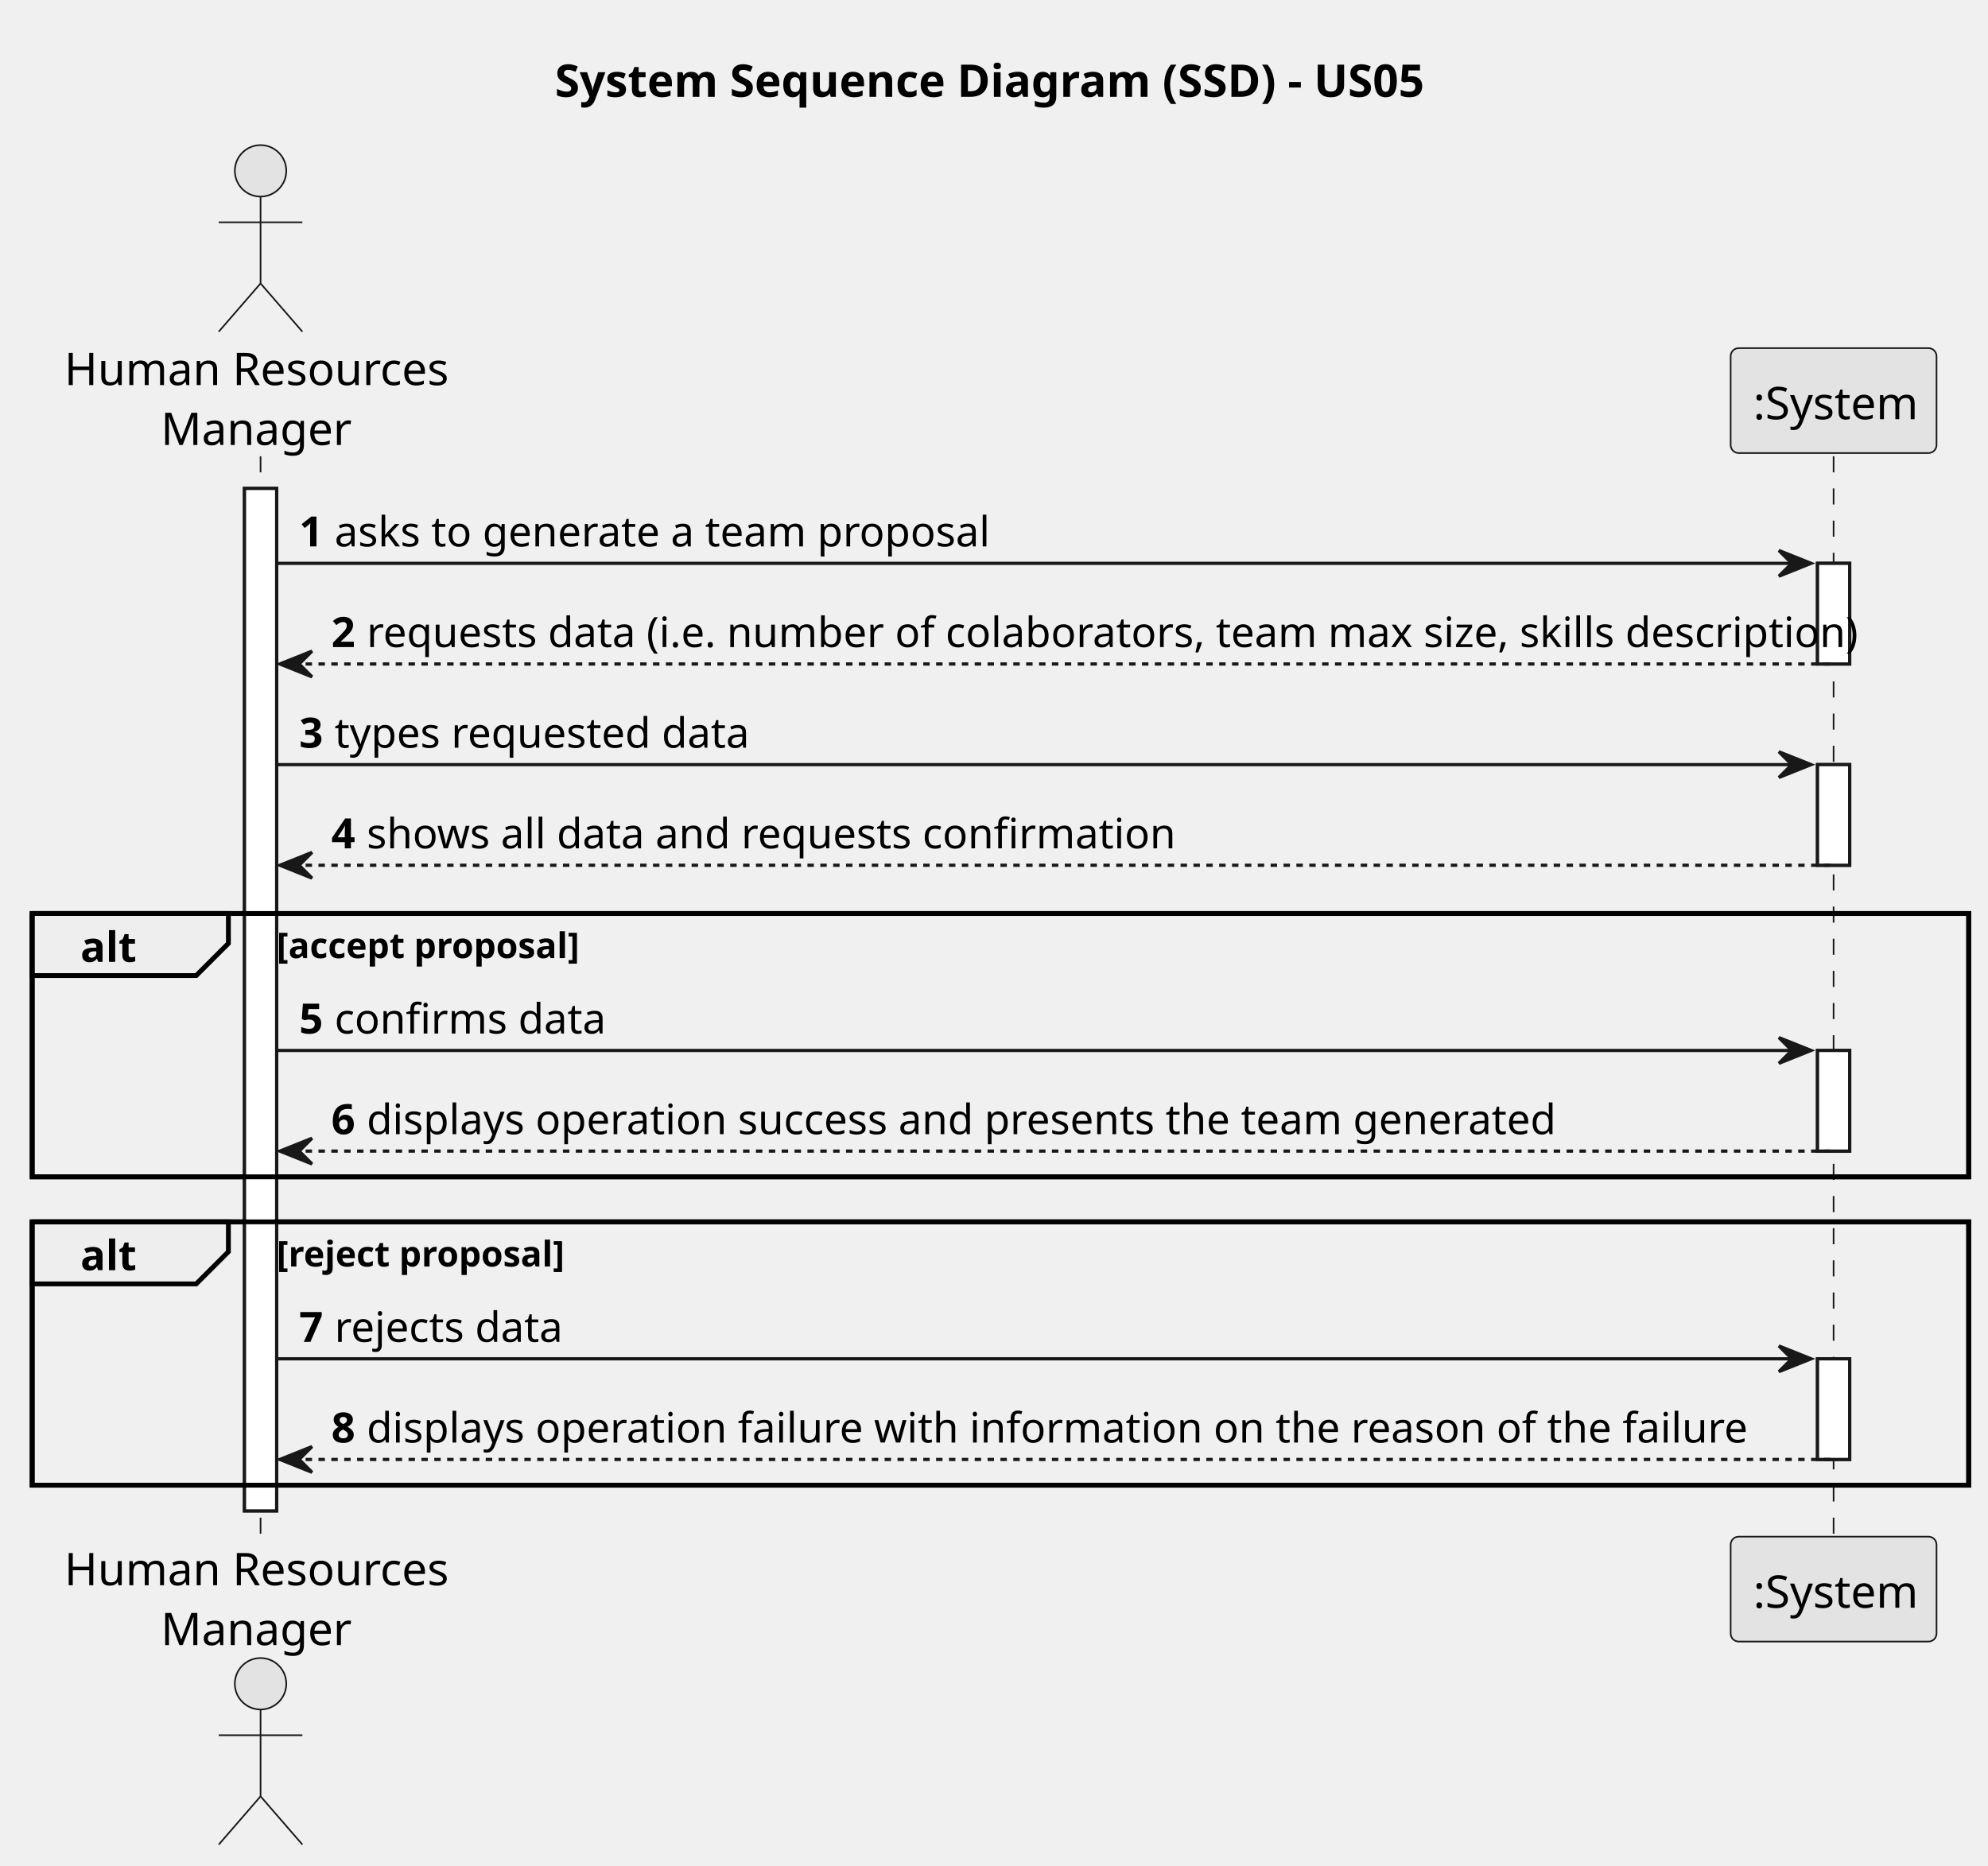
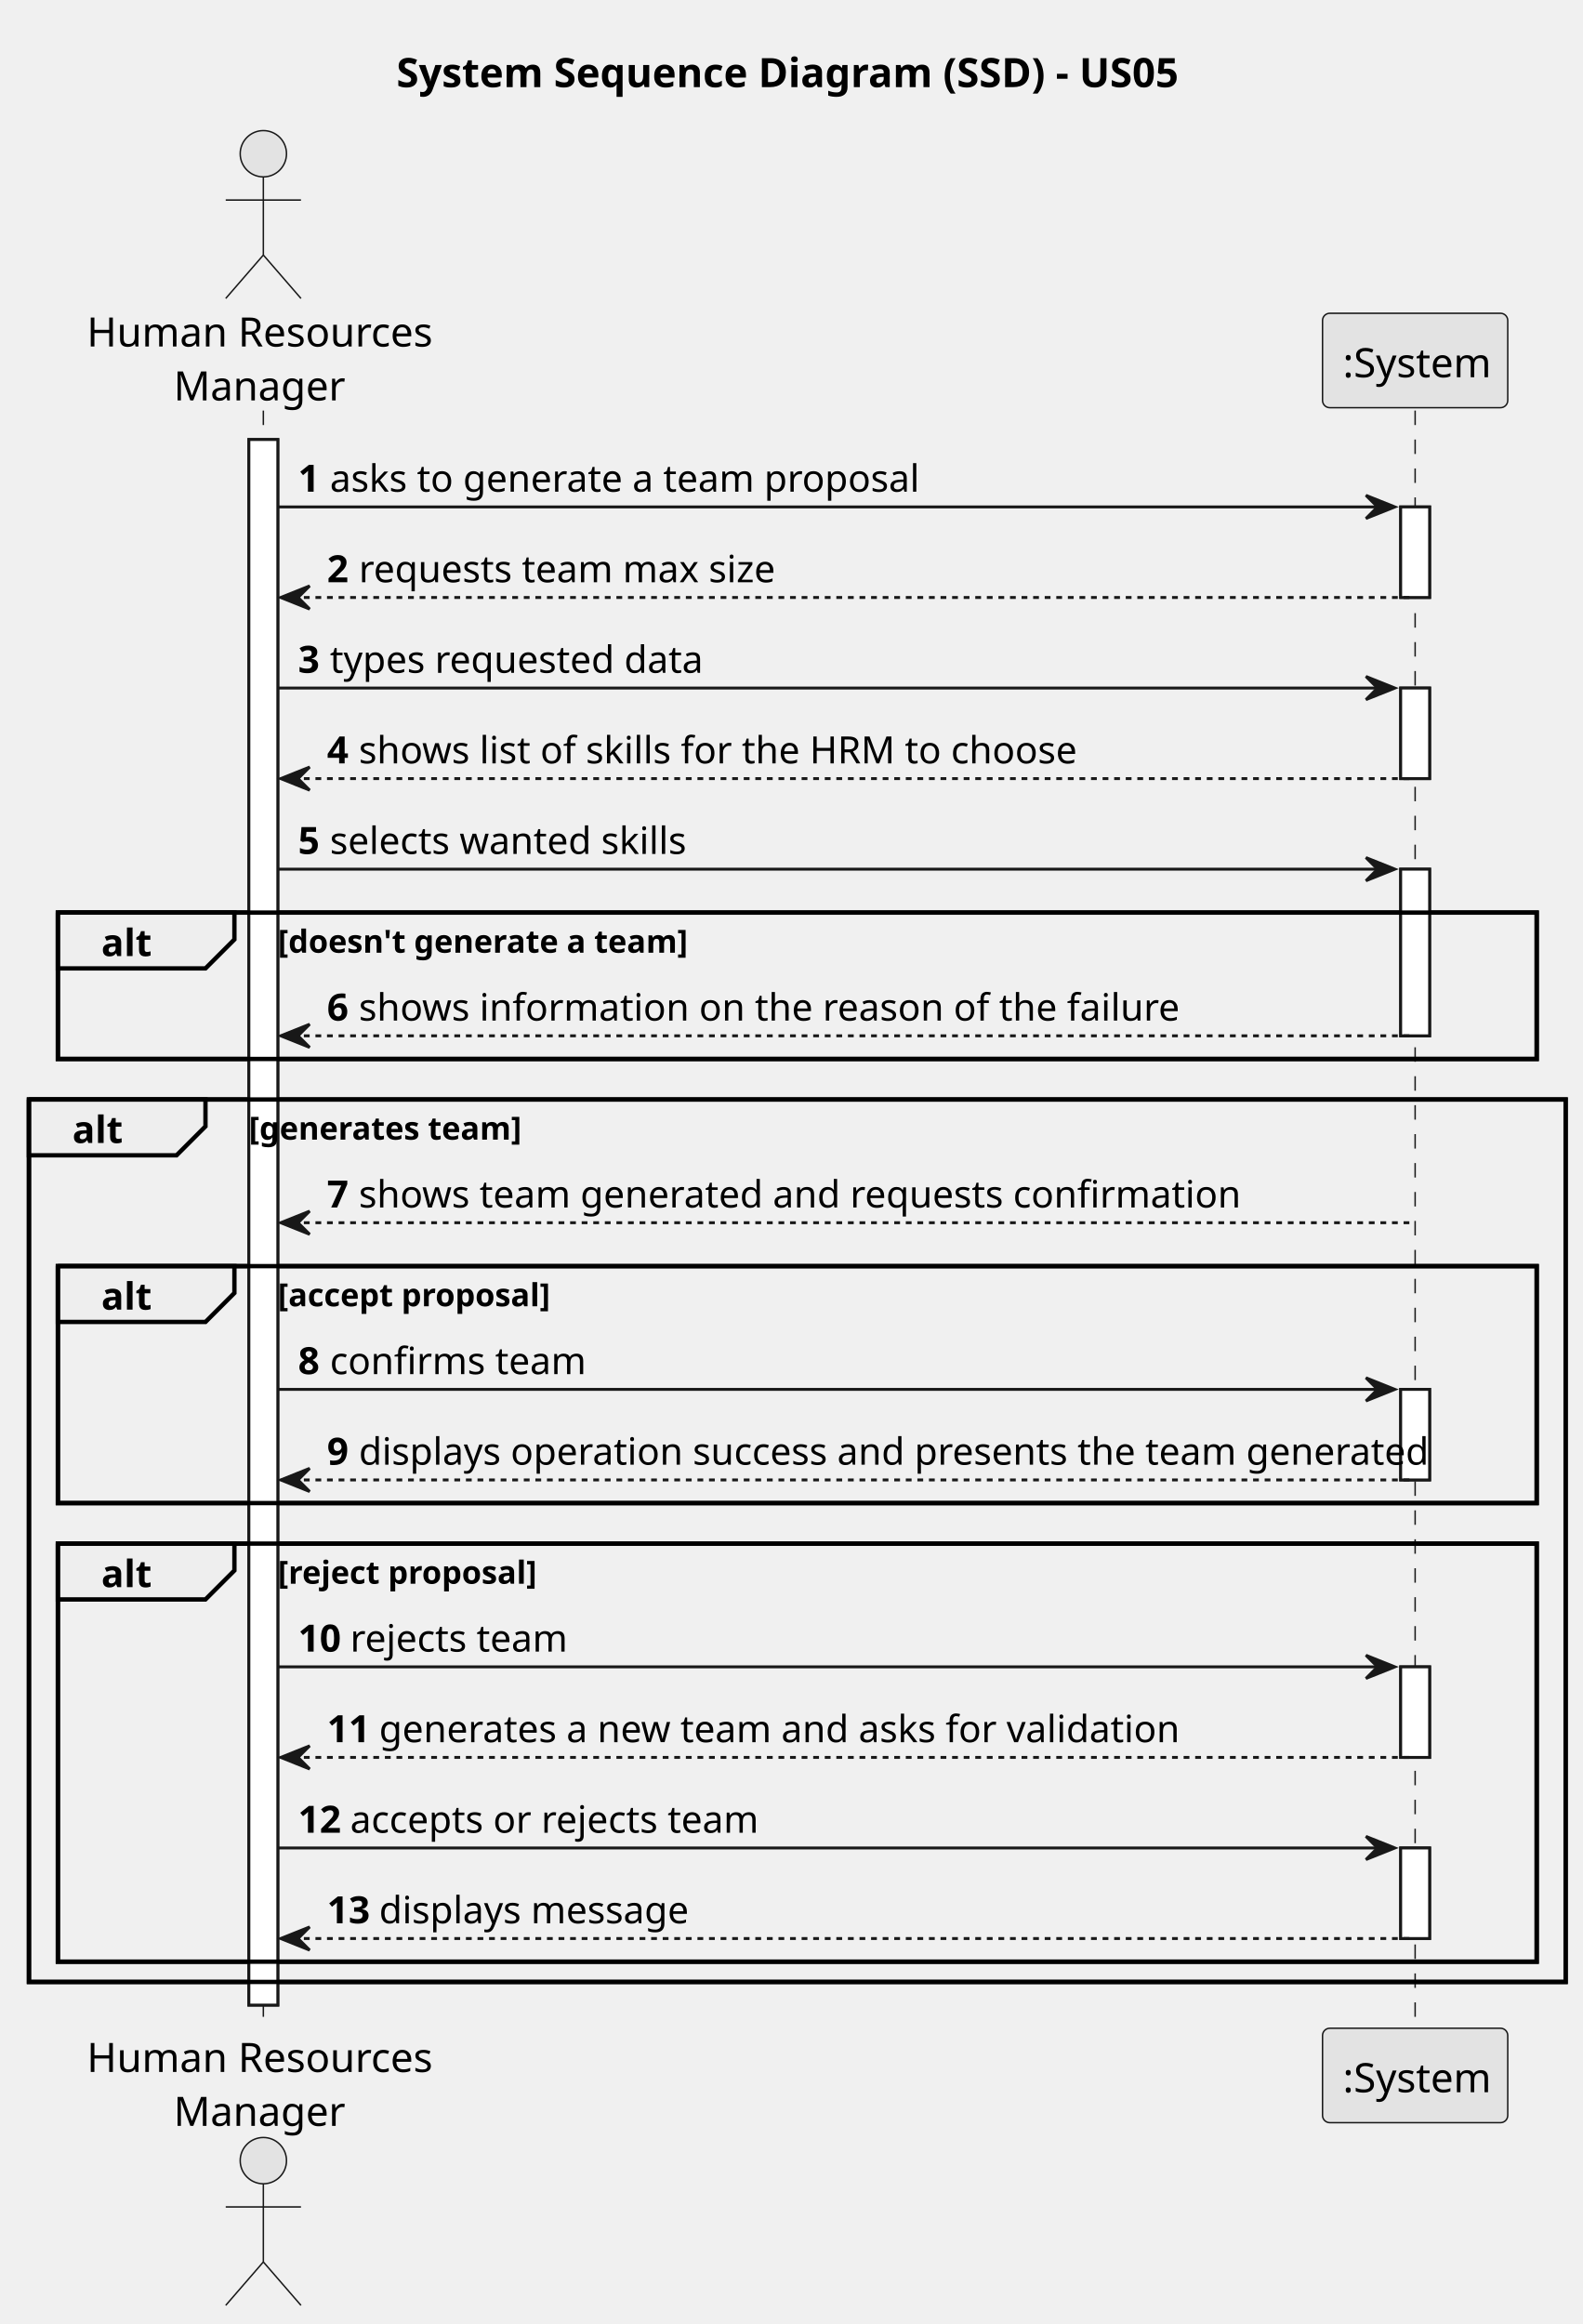
- <svg xmlns="http://www.w3.org/2000/svg" contentStyleType="text/css" height="580px" preserveAspectRatio="none" style="width:618px;height:580px;background:#FFFFFF;" version="1.1" viewBox="0 0 618 580" width="618px" zoomAndPan="magnify">
+ <svg xmlns="http://www.w3.org/2000/svg" contentStyleType="text/css" height="803px" preserveAspectRatio="none" style="width:547px;height:803px;background:#FFFFFF;" version="1.1" viewBox="0 0 547 803" width="547px" zoomAndPan="magnify">
  <defs />
  <g>
-     <text fill="#000000" font-family="sans-serif" font-size="14" font-weight="bold" lengthAdjust="spacing" textLength="276" x="172.5" y="30.107">System Sequence Diagram (SSD) - US05</text>
-     <rect fill="#FFFFFF" height="317.91" style="stroke:#181818;stroke-width:1.0;" width="10" x="76" y="151.863" />
-     <rect fill="#FFFFFF" height="31.291" style="stroke:#181818;stroke-width:1.0;" width="10" x="565" y="175.154" />
-     <rect fill="#FFFFFF" height="31.291" style="stroke:#181818;stroke-width:1.0;" width="10" x="565" y="237.736" />
-     <rect fill="#FFFFFF" height="31.291" style="stroke:#181818;stroke-width:1.0;" width="10" x="565" y="326.609" />
-     <rect fill="#FFFFFF" height="31.291" style="stroke:#181818;stroke-width:1.0;" width="10" x="565" y="422.482" />
-     <rect fill="none" height="81.873" style="stroke:#000000;stroke-width:1.5;" width="602" x="10" y="284.027" />
-     <rect fill="none" height="81.873" style="stroke:#000000;stroke-width:1.5;" width="602" x="10" y="379.9" />
-     <line style="stroke:#181818;stroke-width:0.5;stroke-dasharray:5.0,5.0;" x1="81" x2="81" y1="141.863" y2="478.773" />
-     <line style="stroke:#181818;stroke-width:0.5;stroke-dasharray:5.0,5.0;" x1="570" x2="570" y1="141.863" y2="478.773" />
-     <text fill="#000000" font-family="sans-serif" font-size="14" lengthAdjust="spacing" textLength="116" x="20" y="119.728">Human Resources</text>
-     <text fill="#000000" font-family="sans-serif" font-size="14" lengthAdjust="spacing" textLength="56" x="50" y="138.35">Manager</text>
-     <ellipse cx="81" cy="53.121" fill="#E3E3E3" rx="8" ry="8" style="stroke:#181818;stroke-width:0.5;" />
-     <path d="M81,61.121 L81,88.121 M68,69.121 L94,69.121 M81,88.121 L68,103.121 M81,88.121 L94,103.121 " fill="none" style="stroke:#181818;stroke-width:0.5;" />
-     <text fill="#000000" font-family="sans-serif" font-size="14" lengthAdjust="spacing" textLength="116" x="20" y="492.881">Human Resources</text>
-     <text fill="#000000" font-family="sans-serif" font-size="14" lengthAdjust="spacing" textLength="56" x="50" y="511.502">Manager</text>
-     <ellipse cx="81" cy="523.516" fill="#E3E3E3" rx="8" ry="8" style="stroke:#181818;stroke-width:0.5;" />
-     <path d="M81,531.516 L81,558.516 M68,539.516 L94,539.516 M81,558.516 L68,573.516 M81,558.516 L94,573.516 " fill="none" style="stroke:#181818;stroke-width:0.5;" />
-     <rect fill="#E3E3E3" height="32.621" rx="2.5" ry="2.5" style="stroke:#181818;stroke-width:0.5;" width="64" x="538" y="108.242" />
-     <text fill="#000000" font-family="sans-serif" font-size="14" lengthAdjust="spacing" textLength="50" x="545" y="130.35">:System</text>
-     <rect fill="#E3E3E3" height="32.621" rx="2.5" ry="2.5" style="stroke:#181818;stroke-width:0.5;" width="64" x="538" y="477.773" />
-     <text fill="#000000" font-family="sans-serif" font-size="14" lengthAdjust="spacing" textLength="50" x="545" y="499.881">:System</text>
-     <rect fill="#FFFFFF" height="317.91" style="stroke:#181818;stroke-width:1.0;" width="10" x="76" y="151.863" />
-     <rect fill="#FFFFFF" height="31.291" style="stroke:#181818;stroke-width:1.0;" width="10" x="565" y="175.154" />
-     <rect fill="#FFFFFF" height="31.291" style="stroke:#181818;stroke-width:1.0;" width="10" x="565" y="237.736" />
-     <rect fill="#FFFFFF" height="31.291" style="stroke:#181818;stroke-width:1.0;" width="10" x="565" y="326.609" />
-     <rect fill="#FFFFFF" height="31.291" style="stroke:#181818;stroke-width:1.0;" width="10" x="565" y="422.482" />
-     <polygon fill="#181818" points="553,171.154,563,175.154,553,179.154,557,175.154" style="stroke:#181818;stroke-width:1.0;" />
-     <line style="stroke:#181818;stroke-width:1.0;" x1="86" x2="559" y1="175.154" y2="175.154" />
-     <text fill="#000000" font-family="sans-serif" font-size="13" font-weight="bold" lengthAdjust="spacing" textLength="7" x="93" y="169.892">1</text>
-     <text fill="#000000" font-family="sans-serif" font-size="13" lengthAdjust="spacing" textLength="194" x="104" y="169.892">asks to generate a team proposal</text>
-     <polygon fill="#181818" points="97,202.445,87,206.445,97,210.445,93,206.445" style="stroke:#181818;stroke-width:1.0;" />
-     <line style="stroke:#181818;stroke-width:1.0;stroke-dasharray:2.0,2.0;" x1="91" x2="569" y1="206.445" y2="206.445" />
-     <text fill="#000000" font-family="sans-serif" font-size="13" font-weight="bold" lengthAdjust="spacing" textLength="7" x="103" y="201.183">2</text>
-     <text fill="#000000" font-family="sans-serif" font-size="13" lengthAdjust="spacing" textLength="444" x="114" y="201.183">requests data (i.e. number of colaborators, team max size, skills description)</text>
-     <polygon fill="#181818" points="553,233.736,563,237.736,553,241.736,557,237.736" style="stroke:#181818;stroke-width:1.0;" />
-     <line style="stroke:#181818;stroke-width:1.0;" x1="86" x2="559" y1="237.736" y2="237.736" />
-     <text fill="#000000" font-family="sans-serif" font-size="13" font-weight="bold" lengthAdjust="spacing" textLength="7" x="93" y="232.474">3</text>
-     <text fill="#000000" font-family="sans-serif" font-size="13" lengthAdjust="spacing" textLength="122" x="104" y="232.474">types requested data</text>
-     <polygon fill="#181818" points="97,265.027,87,269.027,97,273.027,93,269.027" style="stroke:#181818;stroke-width:1.0;" />
-     <line style="stroke:#181818;stroke-width:1.0;stroke-dasharray:2.0,2.0;" x1="91" x2="569" y1="269.027" y2="269.027" />
-     <text fill="#000000" font-family="sans-serif" font-size="13" font-weight="bold" lengthAdjust="spacing" textLength="7" x="103" y="263.765">4</text>
-     <text fill="#000000" font-family="sans-serif" font-size="13" lengthAdjust="spacing" textLength="236" x="114" y="263.765">shows all data and requests confirmation</text>
-     <path d="M10,284.027 L71,284.027 L71,293.318 L61,303.318 L10,303.318 L10,284.027 " fill="#EEEEEE" style="stroke:#000000;stroke-width:1.5;" />
-     <rect fill="none" height="81.873" style="stroke:#000000;stroke-width:1.5;" width="602" x="10" y="284.027" />
-     <text fill="#000000" font-family="sans-serif" font-size="13" font-weight="bold" lengthAdjust="spacing" textLength="16" x="25" y="299.056">alt</text>
-     <text fill="#000000" font-family="sans-serif" font-size="11" font-weight="bold" lengthAdjust="spacing" textLength="96" x="86" y="297.897">[accept proposal]</text>
-     <polygon fill="#181818" points="553,322.609,563,326.609,553,330.609,557,326.609" style="stroke:#181818;stroke-width:1.0;" />
-     <line style="stroke:#181818;stroke-width:1.0;" x1="86" x2="559" y1="326.609" y2="326.609" />
-     <text fill="#000000" font-family="sans-serif" font-size="13" font-weight="bold" lengthAdjust="spacing" textLength="7" x="93" y="321.347">5</text>
-     <text fill="#000000" font-family="sans-serif" font-size="13" lengthAdjust="spacing" textLength="78" x="104" y="321.347">confirms data</text>
-     <polygon fill="#181818" points="97,353.9,87,357.9,97,361.9,93,357.9" style="stroke:#181818;stroke-width:1.0;" />
-     <line style="stroke:#181818;stroke-width:1.0;stroke-dasharray:2.0,2.0;" x1="91" x2="569" y1="357.9" y2="357.9" />
-     <text fill="#000000" font-family="sans-serif" font-size="13" font-weight="bold" lengthAdjust="spacing" textLength="7" x="103" y="352.638">6</text>
-     <text fill="#000000" font-family="sans-serif" font-size="13" lengthAdjust="spacing" textLength="353" x="114" y="352.638">displays operation success and presents the team generated</text>
+     <text fill="#000000" font-family="sans-serif" font-size="14" font-weight="bold" lengthAdjust="spacing" textLength="276" x="137" y="30.107">System Sequence Diagram (SSD) - US05</text>
+     <rect fill="#FFFFFF" height="540.947" style="stroke:#181818;stroke-width:1.0;" width="10" x="86" y="151.863" />
+     <rect fill="#FFFFFF" height="31.291" style="stroke:#181818;stroke-width:1.0;" width="10" x="484" y="175.154" />
+     <rect fill="#FFFFFF" height="31.291" style="stroke:#181818;stroke-width:1.0;" width="10" x="484" y="237.736" />
+     <rect fill="#FFFFFF" height="57.582" style="stroke:#181818;stroke-width:1.0;" width="10" x="484" y="300.318" />
+     <rect fill="#FFFFFF" height="31.291" style="stroke:#181818;stroke-width:1.0;" width="10" x="484" y="480.065" />
+     <rect fill="#FFFFFF" height="31.291" style="stroke:#181818;stroke-width:1.0;" width="10" x="484" y="575.938" />
+     <rect fill="#FFFFFF" height="31.291" style="stroke:#181818;stroke-width:1.0;" width="10" x="484" y="638.519" />
+     <rect fill="none" height="50.582" style="stroke:#000000;stroke-width:1.5;" width="511" x="20" y="315.318" />
+     <rect fill="none" height="304.91" style="stroke:#000000;stroke-width:1.5;" width="531" x="10" y="379.9" />
+     <rect fill="none" height="81.873" style="stroke:#000000;stroke-width:1.5;" width="511" x="20" y="437.482" />
+     <rect fill="none" height="144.455" style="stroke:#000000;stroke-width:1.5;" width="511" x="20" y="533.356" />
+     <line style="stroke:#181818;stroke-width:0.5;stroke-dasharray:5.0,5.0;" x1="91" x2="91" y1="141.863" y2="701.811" />
+     <line style="stroke:#181818;stroke-width:0.5;stroke-dasharray:5.0,5.0;" x1="489" x2="489" y1="141.863" y2="701.811" />
+     <text fill="#000000" font-family="sans-serif" font-size="14" lengthAdjust="spacing" textLength="116" x="30" y="119.728">Human Resources</text>
+     <text fill="#000000" font-family="sans-serif" font-size="14" lengthAdjust="spacing" textLength="56" x="60" y="138.35">Manager</text>
+     <ellipse cx="91" cy="53.121" fill="#E3E3E3" rx="8" ry="8" style="stroke:#181818;stroke-width:0.5;" />
+     <path d="M91,61.121 L91,88.121 M78,69.121 L104,69.121 M91,88.121 L78,103.121 M91,88.121 L104,103.121 " fill="none" style="stroke:#181818;stroke-width:0.5;" />
+     <text fill="#000000" font-family="sans-serif" font-size="14" lengthAdjust="spacing" textLength="116" x="30" y="715.918">Human Resources</text>
+     <text fill="#000000" font-family="sans-serif" font-size="14" lengthAdjust="spacing" textLength="56" x="60" y="734.539">Manager</text>
+     <ellipse cx="91" cy="746.553" fill="#E3E3E3" rx="8" ry="8" style="stroke:#181818;stroke-width:0.5;" />
+     <path d="M91,754.553 L91,781.553 M78,762.553 L104,762.553 M91,781.553 L78,796.553 M91,781.553 L104,796.553 " fill="none" style="stroke:#181818;stroke-width:0.5;" />
+     <rect fill="#E3E3E3" height="32.621" rx="2.5" ry="2.5" style="stroke:#181818;stroke-width:0.5;" width="64" x="457" y="108.242" />
+     <text fill="#000000" font-family="sans-serif" font-size="14" lengthAdjust="spacing" textLength="50" x="464" y="130.35">:System</text>
+     <rect fill="#E3E3E3" height="32.621" rx="2.5" ry="2.5" style="stroke:#181818;stroke-width:0.5;" width="64" x="457" y="700.811" />
+     <text fill="#000000" font-family="sans-serif" font-size="14" lengthAdjust="spacing" textLength="50" x="464" y="722.918">:System</text>
+     <rect fill="#FFFFFF" height="540.947" style="stroke:#181818;stroke-width:1.0;" width="10" x="86" y="151.863" />
+     <rect fill="#FFFFFF" height="31.291" style="stroke:#181818;stroke-width:1.0;" width="10" x="484" y="175.154" />
+     <rect fill="#FFFFFF" height="31.291" style="stroke:#181818;stroke-width:1.0;" width="10" x="484" y="237.736" />
+     <rect fill="#FFFFFF" height="57.582" style="stroke:#181818;stroke-width:1.0;" width="10" x="484" y="300.318" />
+     <rect fill="#FFFFFF" height="31.291" style="stroke:#181818;stroke-width:1.0;" width="10" x="484" y="480.065" />
+     <rect fill="#FFFFFF" height="31.291" style="stroke:#181818;stroke-width:1.0;" width="10" x="484" y="575.938" />
+     <rect fill="#FFFFFF" height="31.291" style="stroke:#181818;stroke-width:1.0;" width="10" x="484" y="638.519" />
+     <polygon fill="#181818" points="472,171.154,482,175.154,472,179.154,476,175.154" style="stroke:#181818;stroke-width:1.0;" />
+     <line style="stroke:#181818;stroke-width:1.0;" x1="96" x2="478" y1="175.154" y2="175.154" />
+     <text fill="#000000" font-family="sans-serif" font-size="13" font-weight="bold" lengthAdjust="spacing" textLength="7" x="103" y="169.892">1</text>
+     <text fill="#000000" font-family="sans-serif" font-size="13" lengthAdjust="spacing" textLength="194" x="114" y="169.892">asks to generate a team proposal</text>
+     <polygon fill="#181818" points="107,202.445,97,206.445,107,210.445,103,206.445" style="stroke:#181818;stroke-width:1.0;" />
+     <line style="stroke:#181818;stroke-width:1.0;stroke-dasharray:2.0,2.0;" x1="101" x2="488" y1="206.445" y2="206.445" />
+     <text fill="#000000" font-family="sans-serif" font-size="13" font-weight="bold" lengthAdjust="spacing" textLength="7" x="113" y="201.183">2</text>
+     <text fill="#000000" font-family="sans-serif" font-size="13" lengthAdjust="spacing" textLength="140" x="124" y="201.183">requests team max size</text>
+     <polygon fill="#181818" points="472,233.736,482,237.736,472,241.736,476,237.736" style="stroke:#181818;stroke-width:1.0;" />
+     <line style="stroke:#181818;stroke-width:1.0;" x1="96" x2="478" y1="237.736" y2="237.736" />
+     <text fill="#000000" font-family="sans-serif" font-size="13" font-weight="bold" lengthAdjust="spacing" textLength="7" x="103" y="232.474">3</text>
+     <text fill="#000000" font-family="sans-serif" font-size="13" lengthAdjust="spacing" textLength="122" x="114" y="232.474">types requested data</text>
+     <polygon fill="#181818" points="107,265.027,97,269.027,107,273.027,103,269.027" style="stroke:#181818;stroke-width:1.0;" />
+     <line style="stroke:#181818;stroke-width:1.0;stroke-dasharray:2.0,2.0;" x1="101" x2="488" y1="269.027" y2="269.027" />
+     <text fill="#000000" font-family="sans-serif" font-size="13" font-weight="bold" lengthAdjust="spacing" textLength="7" x="113" y="263.765">4</text>
+     <text fill="#000000" font-family="sans-serif" font-size="13" lengthAdjust="spacing" textLength="240" x="124" y="263.765">shows list of skills for the HRM to choose</text>
+     <polygon fill="#181818" points="472,296.318,482,300.318,472,304.318,476,300.318" style="stroke:#181818;stroke-width:1.0;" />
+     <line style="stroke:#181818;stroke-width:1.0;" x1="96" x2="478" y1="300.318" y2="300.318" />
+     <text fill="#000000" font-family="sans-serif" font-size="13" font-weight="bold" lengthAdjust="spacing" textLength="7" x="103" y="295.056">5</text>
+     <text fill="#000000" font-family="sans-serif" font-size="13" lengthAdjust="spacing" textLength="121" x="114" y="295.056">selects wanted skills</text>
+     <path d="M20,315.318 L81,315.318 L81,324.609 L71,334.609 L20,334.609 L20,315.318 " fill="#EEEEEE" style="stroke:#000000;stroke-width:1.5;" />
+     <rect fill="none" height="50.582" style="stroke:#000000;stroke-width:1.5;" width="511" x="20" y="315.318" />
+     <text fill="#000000" font-family="sans-serif" font-size="13" font-weight="bold" lengthAdjust="spacing" textLength="16" x="35" y="330.347">alt</text>
+     <text fill="#000000" font-family="sans-serif" font-size="11" font-weight="bold" lengthAdjust="spacing" textLength="143" x="96" y="329.188">[doesn't generate a team]</text>
+     <polygon fill="#181818" points="107,353.9,97,357.9,107,361.9,103,357.9" style="stroke:#181818;stroke-width:1.0;" />
+     <line style="stroke:#181818;stroke-width:1.0;stroke-dasharray:2.0,2.0;" x1="101" x2="488" y1="357.9" y2="357.9" />
+     <text fill="#000000" font-family="sans-serif" font-size="13" font-weight="bold" lengthAdjust="spacing" textLength="7" x="113" y="352.638">6</text>
+     <text fill="#000000" font-family="sans-serif" font-size="13" lengthAdjust="spacing" textLength="261" x="124" y="352.638">shows information on the reason of the failure</text>
    <path d="M10,379.9 L71,379.9 L71,389.191 L61,399.191 L10,399.191 L10,379.9 " fill="#EEEEEE" style="stroke:#000000;stroke-width:1.5;" />
-     <rect fill="none" height="81.873" style="stroke:#000000;stroke-width:1.5;" width="602" x="10" y="379.9" />
+     <rect fill="none" height="304.91" style="stroke:#000000;stroke-width:1.5;" width="531" x="10" y="379.9" />
    <text fill="#000000" font-family="sans-serif" font-size="13" font-weight="bold" lengthAdjust="spacing" textLength="16" x="25" y="394.929">alt</text>
-     <text fill="#000000" font-family="sans-serif" font-size="11" font-weight="bold" lengthAdjust="spacing" textLength="92" x="86" y="393.771">[reject proposal]</text>
-     <polygon fill="#181818" points="553,418.482,563,422.482,553,426.482,557,422.482" style="stroke:#181818;stroke-width:1.0;" />
-     <line style="stroke:#181818;stroke-width:1.0;" x1="86" x2="559" y1="422.482" y2="422.482" />
-     <text fill="#000000" font-family="sans-serif" font-size="13" font-weight="bold" lengthAdjust="spacing" textLength="7" x="93" y="417.22">7</text>
-     <text fill="#000000" font-family="sans-serif" font-size="13" lengthAdjust="spacing" textLength="68" x="104" y="417.22">rejects data</text>
-     <polygon fill="#181818" points="97,449.773,87,453.773,97,457.773,93,453.773" style="stroke:#181818;stroke-width:1.0;" />
-     <line style="stroke:#181818;stroke-width:1.0;stroke-dasharray:2.0,2.0;" x1="91" x2="569" y1="453.773" y2="453.773" />
-     <text fill="#000000" font-family="sans-serif" font-size="13" font-weight="bold" lengthAdjust="spacing" textLength="7" x="103" y="448.511">8</text>
-     <text fill="#000000" font-family="sans-serif" font-size="13" lengthAdjust="spacing" textLength="394" x="114" y="448.511">displays operation failure with information on the reason of the failure</text>
+     <text fill="#000000" font-family="sans-serif" font-size="11" font-weight="bold" lengthAdjust="spacing" textLength="96" x="86" y="393.771">[generates team]</text>
+     <polygon fill="#181818" points="107,418.482,97,422.482,107,426.482,103,422.482" style="stroke:#181818;stroke-width:1.0;" />
+     <line style="stroke:#181818;stroke-width:1.0;stroke-dasharray:2.0,2.0;" x1="101" x2="488" y1="422.482" y2="422.482" />
+     <text fill="#000000" font-family="sans-serif" font-size="13" font-weight="bold" lengthAdjust="spacing" textLength="7" x="113" y="417.22">7</text>
+     <text fill="#000000" font-family="sans-serif" font-size="13" lengthAdjust="spacing" textLength="284" x="124" y="417.22">shows team generated and requests confirmation</text>
+     <path d="M20,437.482 L81,437.482 L81,446.773 L71,456.773 L20,456.773 L20,437.482 " fill="#EEEEEE" style="stroke:#000000;stroke-width:1.5;" />
+     <rect fill="none" height="81.873" style="stroke:#000000;stroke-width:1.5;" width="511" x="20" y="437.482" />
+     <text fill="#000000" font-family="sans-serif" font-size="13" font-weight="bold" lengthAdjust="spacing" textLength="16" x="35" y="452.511">alt</text>
+     <text fill="#000000" font-family="sans-serif" font-size="11" font-weight="bold" lengthAdjust="spacing" textLength="96" x="96" y="451.353">[accept proposal]</text>
+     <polygon fill="#181818" points="472,476.065,482,480.065,472,484.065,476,480.065" style="stroke:#181818;stroke-width:1.0;" />
+     <line style="stroke:#181818;stroke-width:1.0;" x1="96" x2="478" y1="480.065" y2="480.065" />
+     <text fill="#000000" font-family="sans-serif" font-size="13" font-weight="bold" lengthAdjust="spacing" textLength="7" x="103" y="474.802">8</text>
+     <text fill="#000000" font-family="sans-serif" font-size="13" lengthAdjust="spacing" textLength="82" x="114" y="474.802">confirms team</text>
+     <polygon fill="#181818" points="107,507.356,97,511.356,107,515.356,103,511.356" style="stroke:#181818;stroke-width:1.0;" />
+     <line style="stroke:#181818;stroke-width:1.0;stroke-dasharray:2.0,2.0;" x1="101" x2="488" y1="511.356" y2="511.356" />
+     <text fill="#000000" font-family="sans-serif" font-size="13" font-weight="bold" lengthAdjust="spacing" textLength="7" x="113" y="506.093">9</text>
+     <text fill="#000000" font-family="sans-serif" font-size="13" lengthAdjust="spacing" textLength="353" x="124" y="506.093">displays operation success and presents the team generated</text>
+     <path d="M20,533.356 L81,533.356 L81,542.646 L71,552.646 L20,552.646 L20,533.356 " fill="#EEEEEE" style="stroke:#000000;stroke-width:1.5;" />
+     <rect fill="none" height="144.455" style="stroke:#000000;stroke-width:1.5;" width="511" x="20" y="533.356" />
+     <text fill="#000000" font-family="sans-serif" font-size="13" font-weight="bold" lengthAdjust="spacing" textLength="16" x="35" y="548.384">alt</text>
+     <text fill="#000000" font-family="sans-serif" font-size="11" font-weight="bold" lengthAdjust="spacing" textLength="92" x="96" y="547.226">[reject proposal]</text>
+     <polygon fill="#181818" points="472,571.938,482,575.938,472,579.938,476,575.938" style="stroke:#181818;stroke-width:1.0;" />
+     <line style="stroke:#181818;stroke-width:1.0;" x1="96" x2="478" y1="575.938" y2="575.938" />
+     <text fill="#000000" font-family="sans-serif" font-size="13" font-weight="bold" lengthAdjust="spacing" textLength="14" x="103" y="570.675">10</text>
+     <text fill="#000000" font-family="sans-serif" font-size="13" lengthAdjust="spacing" textLength="72" x="121" y="570.675">rejects team</text>
+     <polygon fill="#181818" points="107,603.229,97,607.229,107,611.229,103,607.229" style="stroke:#181818;stroke-width:1.0;" />
+     <line style="stroke:#181818;stroke-width:1.0;stroke-dasharray:2.0,2.0;" x1="101" x2="488" y1="607.229" y2="607.229" />
+     <text fill="#000000" font-family="sans-serif" font-size="13" font-weight="bold" lengthAdjust="spacing" textLength="14" x="113" y="601.966">11</text>
+     <text fill="#000000" font-family="sans-serif" font-size="13" lengthAdjust="spacing" textLength="260" x="131" y="601.966">generates a new team and asks for validation</text>
+     <polygon fill="#181818" points="472,634.519,482,638.519,472,642.519,476,638.519" style="stroke:#181818;stroke-width:1.0;" />
+     <line style="stroke:#181818;stroke-width:1.0;" x1="96" x2="478" y1="638.519" y2="638.519" />
+     <text fill="#000000" font-family="sans-serif" font-size="13" font-weight="bold" lengthAdjust="spacing" textLength="14" x="103" y="633.257">12</text>
+     <text fill="#000000" font-family="sans-serif" font-size="13" lengthAdjust="spacing" textLength="137" x="121" y="633.257">accepts or rejects team</text>
+     <polygon fill="#181818" points="107,665.811,97,669.811,107,673.811,103,669.811" style="stroke:#181818;stroke-width:1.0;" />
+     <line style="stroke:#181818;stroke-width:1.0;stroke-dasharray:2.0,2.0;" x1="101" x2="488" y1="669.811" y2="669.811" />
+     <text fill="#000000" font-family="sans-serif" font-size="13" font-weight="bold" lengthAdjust="spacing" textLength="14" x="113" y="664.548">13</text>
+     <text fill="#000000" font-family="sans-serif" font-size="13" lengthAdjust="spacing" textLength="105" x="131" y="664.548">displays message</text>
  </g>
</svg>
